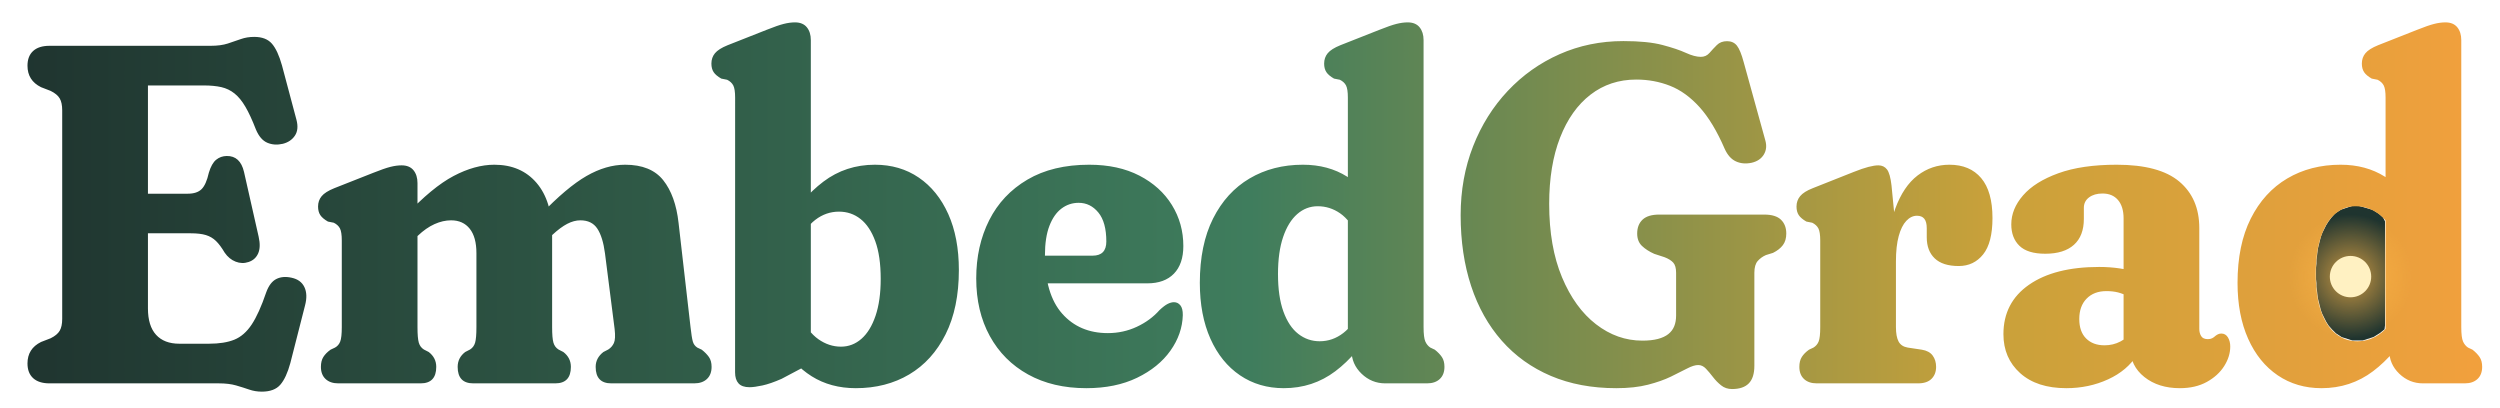
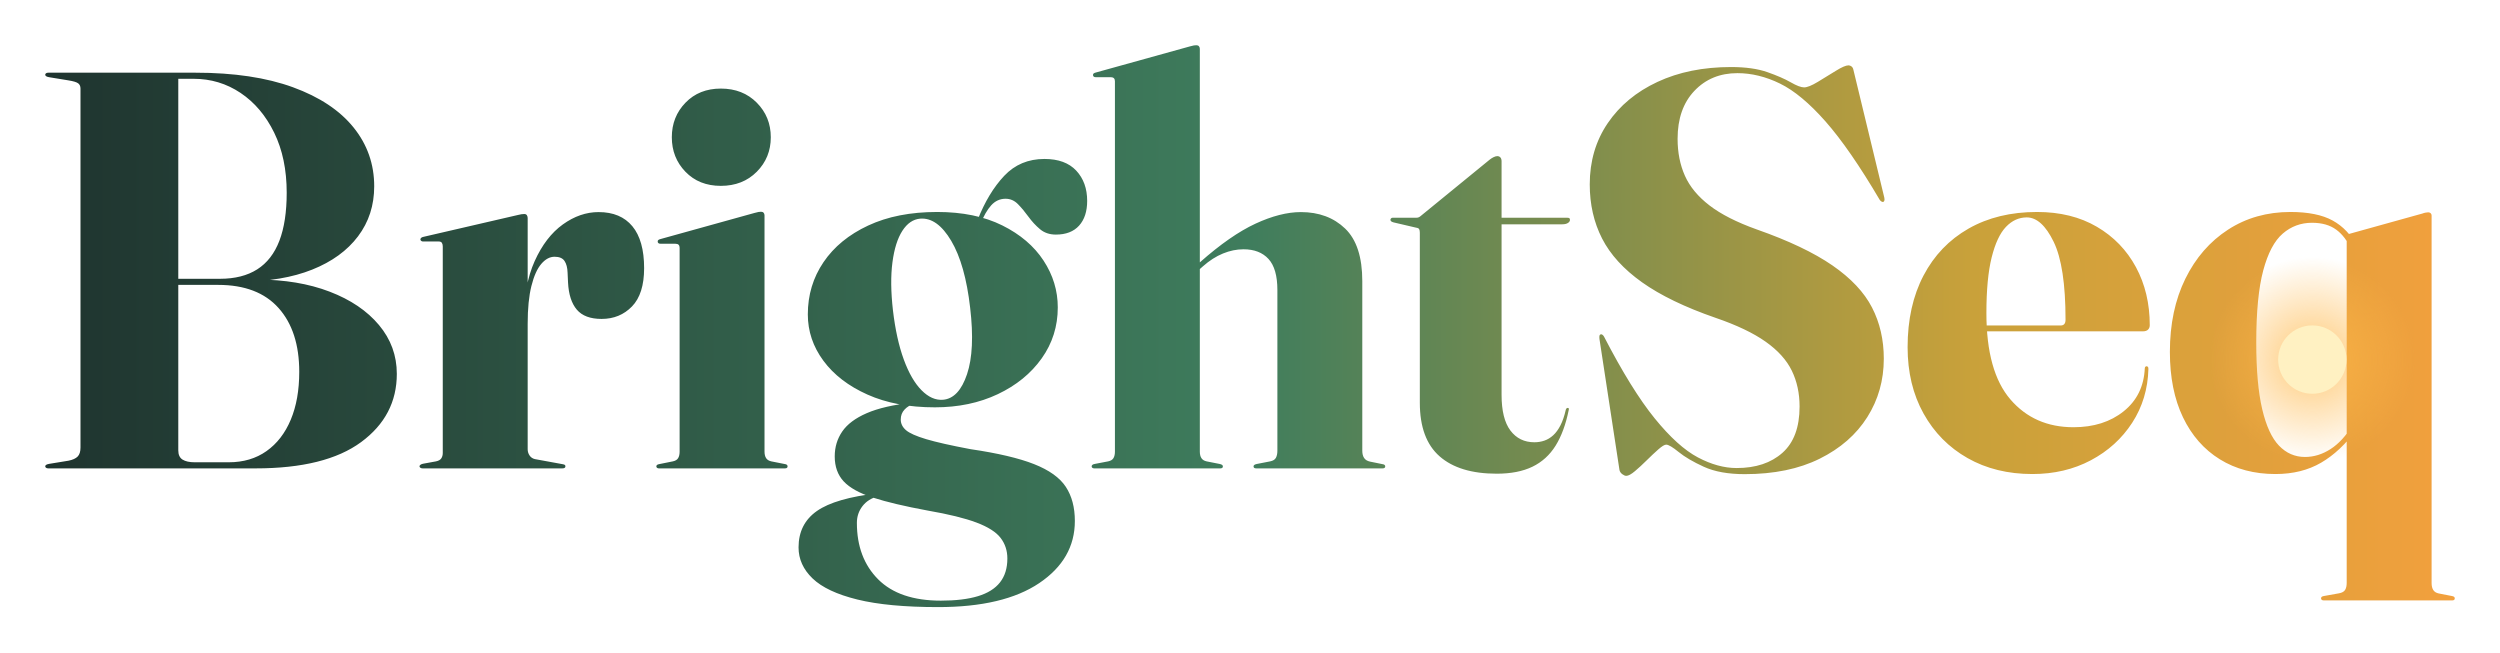
- <svg xmlns="http://www.w3.org/2000/svg" viewBox="-60 -1590 10369 1690" role="img" aria-label="EmbedGrad">
+ <svg xmlns="http://www.w3.org/2000/svg" viewBox="-47.398 -828.602 4422.687 1154.0" role="img" aria-label="BrightSeq">
  <defs>
-     <linearGradient id="gr" gradientUnits="userSpaceOnUse" x1="0" y1="0" x2="10249" y2="0">
+     <linearGradient id="gr" gradientUnits="userSpaceOnUse" x1="32.602" y1="0" x2="4295.289" y2="0">
      <stop offset="0" stop-color="#1f342f" />
      <stop offset=".5" stop-color="#3f7d5d" />
      <stop offset=".8" stop-color="#c9a13a" />
      <stop offset="1" stop-color="#f2a03d" />
    </linearGradient>
    <radialGradient id="gl">
      <stop offset="0" stop-color="#ffb84a" stop-opacity=".75" />
      <stop offset="1" stop-color="#ffb84a" stop-opacity="0" />
    </radialGradient>
  </defs>
-   <path d="M9696 -736 L9648 -720 L9624 -704 L9610 -688 L9598 -672 L9588 -656 L9580 -640 L9572 -624 L9566 -608 L9562 -592 L9558 -576 L9554 -560 L9552 -544 L9550 -528 L9548 -512 L9548 -496 L9546 -480 L9546 -464 L9546 -448 L9546 -432 L9548 -416 L9548 -400 L9550 -384 L9552 -368 L9554 -352 L9558 -336 L9562 -320 L9566 -304 L9572 -288 L9580 -272 L9588 -256 L9598 -240 L9612 -224 L9628 -208 L9652 -192 L9696 -178 L9740 -178 L9784 -192 L9810 -208 L9830 -224 L9832 -240 L9832 -256 L9832 -272 L9832 -288 L9832 -304 L9832 -320 L9832 -336 L9832 -352 L9832 -368 L9832 -384 L9832 -400 L9832 -416 L9832 -432 L9832 -448 L9832 -464 L9832 -480 L9832 -496 L9832 -512 L9832 -528 L9832 -544 L9832 -560 L9832 -576 L9832 -592 L9832 -608 L9832 -624 L9832 -640 L9832 -656 L9832 -672 L9824 -688 L9806 -704 L9780 -720 L9724 -736Z" fill="#1f342f" />
-   <path d="M386.398 -786.599H719Q756.999 -786.599 776.099 -805.499Q795.199 -824.399 806.199 -873.599Q817.799 -912.199 836.499 -927.399Q855.198 -942.599 880.198 -942.999Q936.198 -943.999 951.997 -877.199L1012.797 -607.999Q1022.397 -565.2 1010.698 -538.9Q998.998 -512.6 971.198 -503.4Q944.198 -494.201 917.198 -504.8Q890.199 -515.4 871.799 -542.2Q853.399 -573.4 835.799 -590.5Q818.199 -607.601 794.099 -615.001Q769.999 -622.401 730.8 -622.401H386.398ZM54 -1317.401Q54 -1357.201 77.5 -1378.6Q101 -1400.0 145.199 -1400.0H813Q856 -1400.0 884.899 -1409.5Q913.799 -1419.0 939.099 -1428.0Q964.398 -1437.0 994.598 -1437.0Q1043.198 -1437.0 1067.697 -1408.9Q1092.197 -1380.801 1109.597 -1318.401L1169.597 -1093.201Q1180.197 -1053.001 1163.197 -1027.501Q1146.197 -1002.002 1113.198 -993.602Q1077.998 -985.402 1048.598 -998.002Q1019.199 -1010.602 1001.399 -1053.001Q978.799 -1111.401 957.899 -1147.102Q936.999 -1182.802 912.799 -1202.202Q888.599 -1221.602 858.099 -1228.602Q827.599 -1235.602 785.399 -1235.602H553.596V-310.997Q553.596 -238.398 587.296 -201.398Q620.995 -164.398 683.795 -164.398H806.799Q870.799 -164.398 912.099 -181.198Q953.399 -197.998 983.899 -243.999Q1014.399 -289.999 1044.199 -377.599Q1059.399 -419.399 1086.298 -432.899Q1113.198 -446.399 1149.798 -437.999Q1187.797 -429.799 1202.497 -399.299Q1217.197 -368.8 1205.197 -323.2L1144.197 -84.199Q1127.597 -23.199 1102.697 5.6Q1077.798 34.4 1025.998 34.4Q998.398 34.4 973.599 25.8Q948.799 17.2 919.099 8.6Q889.4 0.0 847.6 0.0H145.199Q101 0.0 77.5 -21.5Q54 -43 54 -82.599Q54 -143.798 110.2 -171.598L150 -186.998Q177.2 -200.398 187.6 -218.198Q198 -235.998 198 -267.398V-1132.602Q198 -1164.202 187.6 -1181.902Q177.2 -1199.602 150 -1213.002L110.2 -1228.402Q54 -1256.202 54 -1317.401Z M1671.597 -830.6V-233.598Q1671.597 -187.398 1676.997 -168.798Q1682.397 -150.199 1697.997 -140.399L1718.198 -129.999Q1749.398 -105.999 1749.398 -68.399Q1749.398 0.0 1684.598 0.0H1343Q1309.6 0.0 1290.3 -18.1Q1271 -36.2 1271 -68.399Q1271 -93.399 1281.2 -109.499Q1291.4 -125.599 1311 -139.599L1329.601 -148.398Q1344.401 -156.598 1351.001 -173.198Q1357.601 -189.798 1357.601 -233.598V-592.202Q1357.601 -628.002 1349.901 -642.702Q1342.201 -657.402 1324.401 -666.202L1300.2 -671.002Q1277.8 -683.801 1268.5 -697.801Q1259.2 -711.801 1259.2 -733.401Q1259.2 -758.201 1274.0 -776.201Q1288.8 -794.2 1326.4 -809.4L1488.599 -873.4Q1533.598 -891.399 1558.898 -897.799Q1584.198 -904.199 1605.797 -904.199Q1638.397 -904.199 1654.997 -883.899Q1671.597 -863.6 1671.597 -830.6ZM1643.197 -583.601 1583.798 -655.2 1622.598 -696Q1732.797 -813.4 1821.397 -860.1Q1909.997 -906.799 1990.197 -906.799Q2100.997 -906.799 2165.497 -831.4Q2229.997 -756 2229.997 -620.0V-233.598Q2229.997 -187.398 2235.397 -168.798Q2240.797 -150.199 2256.397 -140.399L2276.598 -129.999Q2307.798 -105.999 2307.798 -68.399Q2307.798 0.0 2242.998 0.0H1902.999Q1838.2 0.0 1838.2 -68.399Q1838.2 -105.999 1869.4 -129.999L1889.6 -140.399Q1905.201 -150.199 1910.601 -168.798Q1916.001 -187.398 1916.001 -233.598V-540.201Q1916.001 -606.602 1888.2 -641.402Q1860.4 -676.202 1811 -676.202Q1777.199 -676.202 1742.199 -660.502Q1707.198 -644.802 1672.997 -612.201ZM2200.797 -587.601 2142.198 -658.401 2181.798 -699.201Q2290.797 -813 2372.297 -859.9Q2453.797 -906.799 2532.796 -906.799Q2639.596 -906.799 2690.696 -842.699Q2741.796 -778.599 2754.397 -665.599L2803.997 -233.598Q2808.797 -190.598 2813.397 -173.998Q2817.997 -157.398 2831.997 -148.398L2850.598 -139.599Q2869.398 -124.799 2880.398 -109.099Q2891.398 -93.399 2891.398 -68.399Q2891.398 -36.2 2872.098 -18.1Q2852.798 0.0 2819.398 0.0H2475.4Q2410.6 0.0 2410.6 -68.399Q2410.6 -105.199 2442.6 -129.999L2462.801 -140.399Q2478.401 -150.199 2486.201 -167.198Q2494.001 -184.198 2489.201 -225.598L2449.2 -539.401Q2440.2 -607.402 2417.4 -641.802Q2394.6 -676.202 2347.199 -676.202Q2320.799 -676.202 2292.798 -661.702Q2264.798 -647.202 2231.397 -616.201Z M3302.997 -1423.6V-83.001L3181.799 -18.8Q3135.999 1.4 3102.4 8.7Q3068.8 16 3048.6 16Q3017.601 16 3003.201 0.2Q2988.801 -15.6 2988.801 -45.6L2989.001 -1185.202Q2989.001 -1221.002 2981.301 -1235.702Q2973.601 -1250.402 2955.801 -1259.202L2931.6 -1264.002Q2909.2 -1276.801 2899.9 -1290.801Q2890.6 -1304.801 2890.6 -1326.401Q2890.6 -1351.201 2905.4 -1369.2Q2920.2 -1387.2 2957.799 -1402.4L3119.998 -1466.4Q3164.998 -1484.399 3190.298 -1490.799Q3215.598 -1497.199 3237.197 -1497.199Q3269.797 -1497.199 3286.397 -1476.899Q3302.997 -1456.6 3302.997 -1423.6ZM3244.797 -572.801 3190.998 -643Q3262.198 -766.6 3355.198 -836.7Q3448.198 -906.799 3568.797 -906.799Q3672.398 -906.799 3750.698 -853.499Q3828.998 -800.199 3872.998 -702.299Q3916.998 -604.399 3916.998 -469.999Q3916.998 -313.6 3862.098 -203.8Q3807.198 -94 3711.098 -37Q3614.998 20.0 3489.598 20.0Q3385.198 20.0 3306.498 -29.4Q3227.798 -78.8 3172.598 -173.6L3256.797 -282.999Q3290.997 -213.399 3334.698 -182.798Q3378.399 -152.198 3427.999 -152.198Q3475.8 -152.198 3512.901 -184.698Q3550.001 -217.199 3571.401 -280.199Q3592.802 -343.199 3592.802 -433.4Q3592.802 -528 3570.301 -589.601Q3547.801 -651.201 3509.101 -681.701Q3470.4 -712.202 3419.8 -712.202Q3365.999 -712.202 3321.798 -678.301Q3277.598 -644.401 3244.797 -572.801Z M4847.998 -569.6Q4847.998 -495.2 4808.998 -455Q4769.998 -414.801 4698.799 -414.801H4198.398V-529.6H4471.602Q4528.602 -529.6 4528.602 -588.2Q4528.602 -668.4 4495.501 -708.601Q4462.401 -748.801 4413.8 -748.801Q4374.199 -748.801 4342.598 -725.001Q4310.997 -701.2 4292.497 -653.1Q4273.997 -604.999 4273.997 -530.998Q4273.997 -369.798 4345.497 -289.098Q4416.997 -208.397 4534.998 -208.397Q4598.799 -208.397 4654.999 -234.598Q4711.199 -260.798 4749.199 -303.799Q4768.998 -322.399 4782.998 -329.499Q4796.998 -336.599 4809.198 -336.599Q4824.998 -336.599 4835.598 -323.699Q4846.198 -310.799 4845.798 -282.799Q4843.598 -204.599 4794.398 -135.4Q4745.198 -66.2 4655.998 -23.1Q4566.799 20.0 4445.399 20.0Q4306.799 20.0 4204.2 -36.8Q4101.6 -93.6 4045.3 -196.3Q3989 -299 3989 -435.2Q3989 -569.8 4042.8 -676.6Q4096.6 -783.4 4201.5 -845.099Q4306.4 -906.799 4457.599 -906.799Q4578.198 -906.799 4665.698 -861.6Q4753.198 -816.4 4800.598 -739.7Q4847.998 -663 4847.998 -569.6Z M5545.601 -187.799 5530.401 -192.2V-1185.202Q5530.401 -1221.002 5522.701 -1235.702Q5515.001 -1250.402 5497.201 -1259.202L5473 -1264.002Q5450.6 -1276.801 5441.3 -1290.801Q5432 -1304.801 5432 -1326.401Q5432 -1351.201 5446.8 -1369.2Q5461.6 -1387.2 5499.2 -1402.4L5661.399 -1466.4Q5706.398 -1484.399 5731.698 -1490.799Q5756.998 -1497.199 5778.598 -1497.199Q5811.198 -1497.199 5827.797 -1476.899Q5844.397 -1456.6 5844.397 -1423.6V-233.598Q5844.397 -189.998 5851.697 -173.598Q5858.997 -157.198 5872.398 -148.398L5890.998 -139.599Q5909.798 -124.799 5920.398 -109.099Q5930.998 -93.399 5930.998 -68.399Q5930.998 -36.2 5911.698 -18.1Q5892.398 0.0 5858.999 0.0H5685.4Q5628.8 0.0 5587.201 -40Q5545.601 -79.999 5545.601 -135.999ZM4916.4 -416.8Q4916.4 -574.2 4971.3 -683.5Q5026.2 -792.8 5122.7 -849.8Q5219.2 -906.799 5343.8 -906.799Q5449 -906.799 5527.3 -857.399Q5605.6 -807.999 5660.8 -713.199L5576.601 -603.8Q5540.801 -675.801 5498.3 -705.201Q5455.799 -734.601 5405.399 -734.601Q5357.598 -734.601 5320.397 -702.101Q5283.197 -669.601 5261.897 -607Q5240.596 -544.4 5240.596 -453.399Q5240.596 -359.799 5263.097 -297.699Q5285.597 -235.598 5324.797 -205.098Q5363.998 -174.598 5413.598 -174.598Q5467.399 -174.598 5511.6 -208.898Q5555.8 -243.198 5588.601 -313.999L5642.4 -243.799Q5571.2 -120.2 5478.2 -50.1Q5385.2 20.0 5264.601 20.0Q5161.801 20.0 5083.1 -33.3Q5004.4 -86.6 4960.4 -185Q4916.4 -283.4 4916.4 -416.8Z M7216.398 -72.599Q7216.398 -23.6 7193.398 0Q7170.398 23.6 7123.798 23.6Q7097.599 23.6 7078.599 8.4Q7059.599 -6.8 7044.799 -26.2Q7030 -45.6 7015.6 -60.8Q7001.2 -76 6983.6 -76Q6965 -76 6937.5 -61.6Q6910.001 -47.2 6870.501 -28Q6831.001 -8.8 6775.301 5.6Q6719.6 20.0 6643.6 20.0Q6491.8 20.0 6372.1 -31Q6252.4 -82 6168.8 -176.8Q6085.2 -271.6 6041.7 -403.6Q5998.2 -535.6 5998.2 -697.6Q5998.2 -851.6 6049.8 -983.3Q6101.4 -1115.0 6193.7 -1213.0Q6286 -1311.0 6408.6 -1365.3Q6531.2 -1419.6 6673.199 -1419.6Q6773.8 -1419.6 6834.9 -1403.5Q6896 -1387.4 6932.2 -1370.8Q6968.4 -1354.2 6994.4 -1354.2Q7016.199 -1354.2 7030.499 -1370.7Q7044.799 -1387.2 7060.899 -1403.2Q7076.998 -1419.2 7103.198 -1419.2Q7129.398 -1419.2 7144.098 -1400.6Q7158.798 -1382 7172.198 -1332.001L7261.598 -1008.6Q7271.398 -974.801 7255.598 -948.901Q7239.798 -923.001 7205.399 -915.001Q7168.799 -907.201 7139.699 -920.701Q7110.6 -934.201 7093.2 -973.001Q7045.4 -1083.401 6988.8 -1145.901Q6932.2 -1208.401 6866.5 -1234.202Q6800.799 -1260.002 6726.399 -1260.002Q6617.998 -1260.002 6536.797 -1197.401Q6455.596 -1134.801 6410.496 -1019.1Q6365.395 -903.4 6365.395 -744.399Q6365.395 -566.999 6418.496 -440.099Q6471.596 -313.198 6559.497 -245.198Q6647.398 -177.198 6751.798 -177.198Q6789.599 -177.198 6816.3 -184.198Q6843 -191.198 6859.601 -204.398Q6876.201 -217.598 6884.001 -236.798Q6891.802 -255.999 6891.802 -281.399V-458.6Q6891.802 -487.8 6879.802 -500.9Q6867.802 -514.0 6844.002 -523.2L6801.001 -537.2Q6769.801 -551.2 6750.101 -570.099Q6730.401 -588.999 6730.401 -621.399Q6730.401 -657.999 6752.701 -678.998Q6775.001 -699.998 6821.601 -699.998H7257.399Q7304.998 -699.998 7326.898 -678.598Q7348.798 -657.199 7348.798 -621.399Q7348.798 -591.999 7334.598 -573.199Q7320.398 -554.4 7293.798 -541.2L7264.198 -532Q7244.398 -523.4 7230.398 -507.6Q7216.398 -491.8 7216.398 -458.6Z M7766.597 -486.8Q7766.597 -631.8 7800.797 -724.7Q7834.997 -817.599 7893.397 -862.199Q7951.797 -906.799 8025.397 -906.799Q8110.397 -906.799 8157.197 -851.3Q8203.997 -795.8 8203.997 -685.601Q8203.997 -583.202 8165.297 -534.902Q8126.597 -486.603 8063.998 -486.603Q7997.799 -486.603 7964.599 -518.203Q7931.4 -549.802 7931.4 -605.802V-643.202Q7931.4 -670.002 7921.299 -682.602Q7911.199 -695.202 7890.799 -695.202Q7866.599 -695.202 7846.598 -674.002Q7826.598 -652.801 7815.097 -610.801Q7803.597 -568.8 7803.597 -505.799ZM7785.197 -821.0 7803.597 -632.799V-233.598Q7803.597 -193.798 7814.597 -173.398Q7825.597 -152.998 7852.397 -148.398L7910.997 -139.599Q7941.797 -134.599 7955.997 -115.199Q7970.197 -95.799 7970.197 -68.399Q7970.197 -37.8 7951.297 -18.9Q7932.397 0.0 7895.798 0.0H7475Q7441.6 0.0 7422.3 -18.1Q7403 -36.2 7403 -68.399Q7403 -93.399 7413.2 -109.499Q7423.4 -125.599 7443 -139.599L7461.601 -148.398Q7476.401 -157.398 7483.001 -173.598Q7489.601 -189.798 7489.601 -233.598V-592.202Q7489.601 -628.002 7481.901 -642.702Q7474.201 -657.402 7456.401 -666.202L7432.2 -671.002Q7409.8 -683.801 7400.5 -697.801Q7391.2 -711.801 7391.2 -733.401Q7391.2 -758.201 7406.4 -776.6Q7421.6 -795 7458.4 -809.4L7627.798 -876.6Q7664.798 -891.399 7689.698 -897.799Q7714.598 -904.199 7730.598 -904.199Q7753.597 -904.199 7766.597 -887.099Q7779.597 -870 7785.197 -821.0Z M8775.801 -145.199V-172.399L8747.801 -175.999V-684.199Q8747.801 -733 8724.801 -760.2Q8701.8 -787.401 8660.199 -787.401Q8626.198 -787.401 8604.598 -771.3Q8582.997 -755.2 8582.997 -727.999V-682.199Q8582.997 -611.6 8541.798 -574.6Q8500.598 -537.601 8422.999 -537.601Q8349.8 -537.601 8315.9 -570.401Q8282.001 -603.2 8282.001 -659.6Q8282.001 -723.4 8331.001 -779.8Q8380 -836.2 8477.4 -871.5Q8574.799 -906.799 8719.198 -906.799Q8895.797 -906.799 8978.797 -837Q9061.797 -767.2 9061.797 -644V-225.398Q9061.797 -208.798 9069.497 -196.098Q9077.197 -183.398 9097.197 -183.398Q9107.797 -183.398 9115.097 -187.098Q9122.398 -190.798 9128.598 -196.798Q9133.398 -200.598 9139.397 -203.598Q9145.397 -206.598 9153.197 -206.598Q9170.797 -206.598 9180.497 -190.698Q9190.197 -174.798 9190.197 -152.598Q9190.197 -111.199 9164.897 -71.399Q9139.598 -31.599 9092.798 -5.8Q9045.998 20.0 8981.199 20.0Q8892.2 20.0 8834 -26.3Q8775.801 -72.599 8775.801 -145.199ZM8249.401 -204Q8249.401 -335.199 8355.6 -408.999Q8461.8 -482.799 8646.6 -482.799Q8690.6 -482.799 8731.3 -476.799Q8772 -470.799 8798.801 -459.399L8768.601 -359.6Q8746.001 -371.8 8724.6 -377.2Q8703.2 -382.6 8676.399 -382.6Q8624.998 -382.6 8594.497 -351.5Q8563.997 -320.399 8563.997 -266.799Q8563.997 -214.398 8592.397 -186.098Q8620.798 -157.798 8668.598 -157.798Q8704.799 -157.798 8734.8 -173.698Q8764.8 -189.599 8782.001 -213.4L8803.801 -118.401Q8763.201 -53.2 8683.501 -16.6Q8603.801 20.0 8510.2 20.0Q8388.201 20.0 8318.801 -42.4Q8249.401 -104.8 8249.401 -204Z M9849.601 -187.799 9834.401 -192.2V-1185.202Q9834.401 -1221.002 9826.701 -1235.702Q9819.001 -1250.402 9801.201 -1259.202L9777 -1264.002Q9754.6 -1276.801 9745.3 -1290.801Q9736 -1304.801 9736 -1326.401Q9736 -1351.201 9750.8 -1369.2Q9765.6 -1387.2 9803.2 -1402.4L9965.399 -1466.4Q10010.398 -1484.399 10035.698 -1490.799Q10060.998 -1497.199 10082.598 -1497.199Q10115.198 -1497.199 10131.797 -1476.899Q10148.397 -1456.6 10148.397 -1423.6V-233.598Q10148.397 -189.998 10155.697 -173.598Q10162.997 -157.198 10176.398 -148.398L10194.998 -139.599Q10213.798 -124.799 10224.398 -109.099Q10234.998 -93.399 10234.998 -68.399Q10234.998 -36.2 10215.698 -18.1Q10196.398 0.0 10162.999 0.0H9989.4Q9932.8 0.0 9891.201 -40Q9849.601 -79.999 9849.601 -135.999ZM9220.4 -416.8Q9220.4 -574.2 9275.3 -683.5Q9330.2 -792.8 9426.7 -849.8Q9523.2 -906.799 9647.8 -906.799Q9753 -906.799 9831.3 -857.399Q9909.6 -807.999 9964.8 -713.199L9880.601 -603.8Q9844.801 -675.801 9802.3 -705.201Q9759.799 -734.601 9709.399 -734.601Q9661.598 -734.601 9624.397 -702.101Q9587.197 -669.601 9565.897 -607Q9544.596 -544.4 9544.596 -453.399Q9544.596 -359.799 9567.097 -297.699Q9589.597 -235.598 9628.797 -205.098Q9667.998 -174.598 9717.598 -174.598Q9771.399 -174.598 9815.6 -208.898Q9859.8 -243.198 9892.601 -313.999L9946.4 -243.799Q9875.2 -120.2 9782.2 -50.1Q9689.2 20.0 9568.601 20.0Q9465.801 20.0 9387.1 -33.3Q9308.4 -86.6 9264.4 -185Q9220.4 -283.4 9220.4 -416.8Z" fill="url(#gr)" />
-   <circle cx="9689.0" cy="-442.7" r="257.4" fill="url(#gl)" />
-   <circle cx="9689.0" cy="-442.7" r="85.8" fill="#fff1c2" />
+   <path d="M654.60 -167.20Q654.60 -93.00 591.45 -46.50Q528.30 -0.00 404.80 -0.00L38.00 -0.00Q35.30 -0.00 33.95 -1.15Q32.60 -2.30 32.60 -3.60Q32.60 -6.80 39.60 -8.00L73.80 -13.60Q84.90 -15.80 89.95 -20.90Q95.00 -26.00 95.00 -36.80L95.00 -672.00Q95.00 -678.00 90.95 -681.15Q86.90 -684.30 73.80 -686.40L39.60 -692.00Q32.60 -693.20 32.60 -696.40Q32.60 -697.80 33.95 -698.90Q35.30 -700.00 38.00 -700.00L298.40 -700.00Q400.30 -700.00 470.85 -674.25Q541.40 -648.50 578.00 -603.20Q614.60 -557.90 614.60 -499.00Q614.60 -448.50 586.00 -410.55Q557.40 -372.60 504.80 -351.60Q452.20 -330.60 380.00 -330.60L407.80 -334.00Q480.00 -334.00 535.75 -312.65Q591.50 -291.30 623.05 -253.60Q654.60 -215.90 654.60 -167.20ZM338.60 -324.60L254.40 -324.60L254.40 -335.40L341.80 -335.40Q381.40 -335.40 407.65 -352.10Q433.90 -368.80 446.85 -402.65Q459.80 -436.50 459.80 -487.60Q459.80 -548.60 437.65 -593.90Q415.50 -639.20 378.20 -664.20Q340.90 -689.20 295.20 -689.20L268.00 -689.20L268.00 -32.00Q268.00 -20.20 275.60 -15.50Q283.20 -10.80 296.80 -10.80L357.40 -10.80Q396.10 -10.80 424.05 -30.55Q452.00 -50.30 467.00 -86.15Q482.00 -122.00 482.00 -170.80Q482.00 -242.70 445.45 -283.65Q408.90 -324.60 338.60 -324.60ZM879.10 -259.80Q879.10 -323.70 898.50 -366.70Q917.89 -409.70 948.30 -431.55Q978.70 -453.40 1011.50 -453.40Q1050.60 -453.40 1071.35 -428.30Q1092.10 -403.20 1092.10 -354.20Q1092.10 -308.60 1070.65 -286.50Q1049.20 -264.40 1016.89 -264.40Q987.00 -264.40 973.05 -280.80Q959.10 -297.20 957.50 -328.80L956.70 -346.20Q956.30 -359.40 951.30 -366.90Q946.30 -374.40 933.70 -374.40Q921.00 -374.40 910.14 -361.70Q899.29 -349.00 892.70 -322.65Q886.10 -296.30 886.10 -255.80ZM886.10 -442.80L886.10 -282.80L886.10 -33.80Q886.10 -27.70 889.50 -22.75Q892.89 -17.80 898.89 -16.40L948.10 -7.40Q951.00 -6.90 951.95 -6.00Q952.89 -5.10 952.89 -3.60Q952.89 -1.90 951.55 -0.95Q950.20 -0.00 947.50 -0.00L700.20 -0.00Q697.60 -0.00 696.15 -1.20Q694.70 -2.40 694.70 -3.70Q694.70 -5.10 696.55 -6.45Q698.39 -7.80 701.39 -8.30L723.89 -12.40Q730.70 -13.80 733.30 -17.75Q735.89 -21.70 735.89 -27.20L735.89 -392.60Q735.89 -396.50 734.35 -398.95Q732.80 -401.40 728.70 -401.40L700.70 -401.40Q699.00 -401.40 697.65 -402.55Q696.30 -403.70 696.30 -405.00Q696.30 -406.50 697.65 -407.80Q699.00 -409.10 701.70 -409.60L868.50 -448.20Q872.60 -449.20 875.00 -449.60Q877.39 -450.00 879.89 -450.00Q883.39 -450.00 884.75 -447.75Q886.10 -445.50 886.10 -442.80ZM1305.09 -447.60L1305.09 -29.80Q1305.09 -22.50 1307.89 -18.15Q1310.69 -13.80 1317.09 -12.40L1340.29 -7.80Q1343.59 -7.40 1344.74 -6.25Q1345.90 -5.10 1345.90 -3.60Q1345.90 -1.90 1344.74 -0.95Q1343.59 -0.00 1341.29 -0.00L1118.10 -0.00Q1116.40 -0.00 1115.04 -0.95Q1113.69 -1.90 1113.69 -3.60Q1113.69 -4.90 1114.85 -6.00Q1116.00 -7.10 1119.10 -7.60L1142.90 -12.40Q1149.69 -13.80 1152.29 -18.15Q1154.90 -22.50 1154.90 -29.60L1154.90 -390.20Q1154.90 -393.70 1153.15 -395.55Q1151.40 -397.40 1147.29 -397.40L1121.29 -397.40Q1118.40 -397.40 1117.25 -398.55Q1116.10 -399.70 1116.10 -401.40Q1116.10 -403.30 1117.45 -404.20Q1118.79 -405.10 1120.69 -405.60L1287.09 -451.80Q1292.40 -453.20 1294.40 -453.60Q1296.40 -454.00 1298.90 -454.00Q1302.00 -454.00 1303.54 -452.15Q1305.09 -450.30 1305.09 -447.60ZM1227.79 -499.80Q1189.29 -499.80 1165.20 -524.75Q1141.10 -549.70 1141.10 -585.80Q1141.10 -622.00 1165.30 -646.95Q1189.50 -671.90 1227.79 -671.90Q1266.69 -671.90 1291.44 -646.90Q1316.19 -621.90 1316.19 -585.80Q1316.19 -549.70 1291.39 -524.75Q1266.59 -499.80 1227.79 -499.80ZM1669.49 -34.00Q1617.49 -43.80 1591.04 -51.70Q1564.60 -59.60 1555.35 -67.60Q1546.10 -75.60 1546.10 -86.40Q1546.10 -97.00 1552.85 -104.10Q1559.60 -111.20 1567.49 -113.00L1567.10 -116.40Q1516.20 -110.80 1486.00 -97.70Q1455.80 -84.60 1442.55 -65.20Q1429.30 -45.80 1429.30 -21.20Q1429.30 5.90 1445.10 22.95Q1460.89 40.00 1496.94 51.70Q1532.99 63.40 1593.70 74.60Q1649.60 84.30 1680.24 95.90Q1710.89 107.50 1722.79 123.05Q1734.70 138.60 1734.70 159.40Q1734.70 185.10 1721.70 201.65Q1708.70 218.20 1682.60 226.10Q1656.49 234.00 1617.10 234.00Q1543.79 234.00 1506.14 196.30Q1468.49 158.60 1468.49 96.40Q1468.49 79.70 1478.35 66.85Q1488.20 54.00 1506.30 49.20L1505.89 44.00Q1430.39 52.60 1397.85 75.35Q1365.30 98.10 1365.30 139.80Q1365.30 170.90 1390.15 194.75Q1414.99 218.60 1469.35 232.00Q1523.70 245.40 1612.10 245.40Q1728.10 245.40 1791.10 202.95Q1854.10 160.50 1854.10 93.00Q1854.10 57.00 1838.10 32.65Q1822.10 8.30 1781.90 -7.55Q1741.70 -23.40 1669.49 -34.00ZM1678.10 -429.20L1686.89 -431.80Q1695.49 -453.60 1706.04 -465.30Q1716.60 -477.00 1731.49 -477.00Q1744.10 -477.00 1753.45 -467.45Q1762.80 -457.90 1771.95 -445.30Q1781.10 -432.70 1792.44 -423.15Q1803.79 -413.60 1820.49 -413.60Q1847.29 -413.60 1861.59 -429.45Q1875.89 -445.30 1875.89 -473.20Q1875.89 -506.00 1856.59 -526.70Q1837.29 -547.40 1800.29 -547.40Q1757.30 -547.40 1729.15 -517.55Q1700.99 -487.70 1682.10 -439.60ZM1823.89 -284.80Q1823.89 -329.20 1798.69 -367.65Q1773.49 -406.10 1725.69 -429.85Q1677.89 -453.60 1610.49 -453.60Q1539.89 -453.60 1488.54 -429.65Q1437.20 -405.70 1409.45 -364.80Q1381.70 -323.90 1381.70 -272.40Q1381.70 -227.80 1409.25 -190.45Q1436.80 -153.10 1487.25 -130.55Q1537.70 -108.00 1606.49 -108.00Q1668.60 -108.00 1717.79 -131.30Q1766.99 -154.60 1795.44 -194.60Q1823.89 -234.60 1823.89 -284.80ZM1580.49 -441.80Q1610.70 -444.20 1635.40 -402.55Q1660.10 -360.90 1668.89 -284.00Q1677.70 -209.40 1663.35 -166.60Q1648.99 -123.80 1620.89 -121.40Q1601.10 -119.80 1582.85 -138.25Q1564.60 -156.70 1551.44 -192.65Q1538.29 -228.60 1532.29 -279.60Q1526.70 -328.60 1531.40 -364.50Q1536.10 -400.40 1548.95 -420.30Q1561.80 -440.20 1580.49 -441.80ZM2062.39 -341.40L2056.39 -347.80L2075.39 -364.60Q2129.39 -412.40 2173.59 -432.90Q2217.79 -453.40 2253.99 -453.40Q2301.89 -453.40 2332.24 -424.25Q2362.60 -395.10 2362.60 -331.20L2362.60 -31.20Q2362.60 -23.20 2365.85 -18.35Q2369.10 -13.50 2376.19 -12.00L2397.79 -7.60Q2400.89 -7.20 2402.04 -6.10Q2403.19 -5.00 2403.19 -3.60Q2403.19 -1.90 2402.04 -0.95Q2400.89 -0.00 2398.60 -0.00L2174.99 -0.00Q2170.20 -0.00 2170.20 -3.60Q2170.20 -6.60 2175.99 -7.80L2199.60 -12.40Q2207.20 -13.90 2209.79 -18.75Q2212.39 -23.60 2212.39 -31.20L2212.39 -315.60Q2212.39 -353.30 2196.69 -370.45Q2180.99 -387.60 2152.39 -387.60Q2134.39 -387.60 2116.14 -380.15Q2097.89 -372.70 2080.60 -357.40ZM2075.19 -742.20L2075.19 -29.80Q2075.19 -22.50 2077.99 -18.15Q2080.79 -13.80 2087.19 -12.40L2110.39 -7.80Q2115.99 -6.60 2115.99 -3.60Q2115.99 -0.00 2111.39 -0.00L1888.20 -0.00Q1886.49 -0.00 1885.14 -0.95Q1883.79 -1.90 1883.79 -3.60Q1883.79 -5.00 1885.14 -6.25Q1886.49 -7.50 1889.99 -8.00L1912.99 -12.40Q1919.79 -13.80 1922.39 -18.15Q1924.99 -22.50 1924.99 -29.60L1924.99 -684.80Q1924.99 -688.30 1923.24 -690.15Q1921.49 -692.00 1917.39 -692.00L1891.39 -692.00Q1888.49 -692.00 1887.35 -693.15Q1886.20 -694.30 1886.20 -696.00Q1886.20 -697.90 1887.54 -698.80Q1888.89 -699.70 1890.79 -700.20L2057.19 -746.40Q2062.49 -747.80 2064.49 -748.20Q2066.49 -748.60 2068.99 -748.60Q2072.10 -748.60 2073.64 -746.75Q2075.19 -744.90 2075.19 -742.20ZM2457.99 -425.80L2417.80 -435.20Q2414.69 -436.10 2413.54 -437.20Q2412.39 -438.30 2412.39 -439.80Q2412.39 -441.20 2413.54 -442.30Q2414.69 -443.40 2415.99 -443.40L2457.99 -443.40Q2460.39 -443.40 2462.34 -444.15Q2464.30 -444.90 2466.80 -447.20L2587.99 -546.20Q2591.39 -548.90 2595.04 -550.65Q2598.69 -552.40 2601.39 -552.40Q2604.79 -552.40 2606.89 -550.10Q2608.99 -547.80 2608.99 -543.20L2608.99 -130.20Q2608.99 -87.70 2624.64 -66.95Q2640.29 -46.20 2666.99 -46.20Q2676.29 -46.20 2684.74 -49.10Q2693.19 -52.00 2700.39 -58.60Q2707.59 -65.20 2713.24 -76.25Q2718.89 -87.30 2722.59 -103.60Q2723.59 -107.10 2726.19 -107.00Q2728.79 -106.90 2727.79 -103.20Q2720.09 -65.10 2704.59 -40.20Q2689.09 -15.30 2663.59 -2.95Q2638.09 9.40 2600.39 9.40Q2534.39 9.40 2499.39 -21.30Q2464.39 -52.00 2464.39 -116.00L2464.39 -416.60Q2464.39 -421.00 2463.24 -423.15Q2462.09 -425.30 2457.99 -425.80ZM2564.59 -431.80L2569.39 -443.40L2725.19 -443.40Q2727.69 -443.40 2728.84 -442.65Q2729.99 -441.90 2729.99 -439.60Q2729.99 -436.50 2726.39 -434.15Q2722.79 -431.80 2716.39 -431.80ZM3039.19 10.20Q2995.29 10.20 2966.79 -2.85Q2938.29 -15.90 2922.29 -28.95Q2906.29 -42.00 2900.19 -42.00Q2895.89 -42.00 2886.44 -33.70Q2876.99 -25.40 2865.89 -14.40Q2854.79 -3.40 2844.94 4.90Q2835.09 13.20 2829.59 13.20Q2826.49 13.20 2822.54 10.25Q2818.59 7.30 2817.59 3.00L2782.19 -228.80Q2781.79 -232.60 2782.14 -234.45Q2782.49 -236.30 2783.79 -236.80Q2785.19 -237.80 2787.04 -236.65Q2788.89 -235.50 2790.19 -233.20Q2838.89 -139.00 2879.74 -88.65Q2920.59 -38.30 2956.24 -19.45Q2991.89 -0.60 3024.79 -0.60Q3075.59 -0.60 3105.89 -27.55Q3136.19 -54.50 3136.19 -109.40Q3136.19 -144.60 3122.44 -172.85Q3108.69 -201.10 3076.09 -224.15Q3043.49 -247.20 2987.39 -266.40Q2906.29 -294.50 2857.49 -329.20Q2808.69 -363.90 2786.84 -406.60Q2764.99 -449.30 2764.99 -502.40Q2764.99 -563.90 2796.79 -610.70Q2828.59 -657.50 2884.89 -683.75Q2941.19 -710.00 3014.99 -710.00Q3053.49 -710.00 3079.19 -701.00Q3104.89 -692.00 3120.54 -683.00Q3136.19 -674.00 3144.19 -674.00Q3152.29 -674.00 3168.44 -683.75Q3184.59 -693.50 3200.24 -703.25Q3215.89 -713.00 3222.79 -713.00Q3225.39 -713.00 3227.94 -711.15Q3230.49 -709.30 3231.39 -705.20L3285.99 -479.40Q3286.79 -475.70 3286.29 -474.05Q3285.79 -472.40 3284.39 -471.40Q3283.09 -470.90 3281.24 -472.00Q3279.39 -473.10 3277.99 -475.00Q3224.89 -565.20 3182.09 -613.75Q3139.29 -662.30 3101.54 -680.75Q3063.79 -699.20 3026.19 -699.20Q2979.89 -699.20 2950.14 -667.90Q2920.39 -636.60 2920.39 -583.00Q2920.39 -546.70 2933.34 -517.65Q2946.29 -488.60 2976.84 -465.15Q3007.39 -441.70 3060.19 -422.80Q3145.09 -393.00 3194.29 -359.05Q3243.49 -325.10 3264.34 -284.60Q3285.19 -244.10 3285.19 -194.00Q3285.19 -137.00 3255.99 -90.70Q3226.79 -44.40 3171.74 -17.10Q3116.69 10.20 3039.19 10.20ZM3755.69 -253.20Q3755.69 -248.60 3752.69 -245.50Q3749.69 -242.40 3743.09 -242.40L3431.69 -242.40L3431.69 -252.80L3598.09 -252.80Q3606.69 -252.80 3606.69 -263.00Q3606.69 -357.70 3585.69 -400.85Q3564.69 -444.00 3538.09 -444.00Q3517.29 -444.00 3501.29 -427.25Q3485.29 -410.50 3475.99 -373.20Q3466.69 -335.90 3466.69 -274.80Q3466.69 -171.50 3509.04 -122.15Q3551.39 -72.80 3620.79 -72.80Q3674.39 -72.80 3709.54 -101.00Q3744.69 -129.20 3746.89 -176.90Q3746.99 -179.20 3748.09 -179.95Q3749.19 -180.70 3749.69 -180.70Q3751.09 -180.70 3752.24 -179.75Q3753.39 -178.80 3753.29 -175.90Q3751.89 -122.80 3724.64 -80.75Q3697.39 -38.70 3651.49 -14.35Q3605.59 10.00 3547.99 10.00Q3483.09 10.00 3433.39 -18.20Q3383.69 -46.40 3355.49 -97.05Q3327.29 -147.70 3327.29 -214.40Q3327.29 -287.40 3355.44 -341.10Q3383.59 -394.80 3435.14 -424.20Q3486.69 -453.60 3556.29 -453.60Q3617.39 -453.60 3662.09 -427.45Q3706.79 -401.30 3731.24 -356.00Q3755.69 -310.70 3755.69 -253.20ZM4063.49 233.60Q4061.49 233.60 4060.09 232.65Q4058.69 231.70 4058.69 229.80Q4058.69 228.40 4059.94 227.25Q4061.19 226.10 4064.29 225.70L4090.49 221.00Q4098.39 219.60 4101.24 215.05Q4104.09 210.50 4104.09 202.50L4104.09 -413.60L4238.19 -450.90Q4240.69 -451.90 4243.64 -452.45Q4246.59 -453.00 4248.29 -453.00Q4250.89 -453.00 4252.59 -451.45Q4254.29 -449.90 4254.29 -447.40L4254.29 202.90Q4254.29 210.60 4257.24 215.20Q4260.19 219.80 4266.69 221.20L4289.69 225.70Q4292.98 226.20 4294.14 227.30Q4295.29 228.40 4295.29 229.90Q4295.29 231.70 4294.09 232.65Q4292.89 233.60 4290.59 233.60ZM4121.49 -69.00Q4093.29 -30.20 4058.89 -10.10Q4024.49 10.00 3978.09 10.00Q3921.79 10.00 3879.69 -16.05Q3837.59 -42.10 3814.44 -90.40Q3791.29 -138.70 3791.29 -206.00Q3791.29 -279.90 3818.69 -335.55Q3846.09 -391.20 3894.29 -422.40Q3942.49 -453.60 4004.49 -453.60Q4051.69 -453.60 4079.19 -438.50Q4106.69 -423.40 4122.99 -392.30L4112.19 -387.00Q4101.99 -410.30 4085.44 -422.40Q4068.89 -434.50 4042.69 -434.50Q4013.19 -434.50 3990.99 -415.40Q3968.79 -396.30 3956.44 -350.15Q3944.09 -304.00 3944.09 -222.80Q3944.09 -149.50 3954.59 -104.85Q3965.09 -60.20 3984.34 -40.20Q4003.59 -20.20 4030.29 -20.20Q4053.89 -20.20 4075.59 -34.20Q4097.29 -48.20 4114.69 -76.80Z" fill="url(#gr)" />
+   <circle cx="4043.289" cy="-192.464" r="181.44" fill="url(#gl)" />
+   <circle cx="4043.289" cy="-192.464" r="60.48" fill="#fff1c2" />
</svg>
